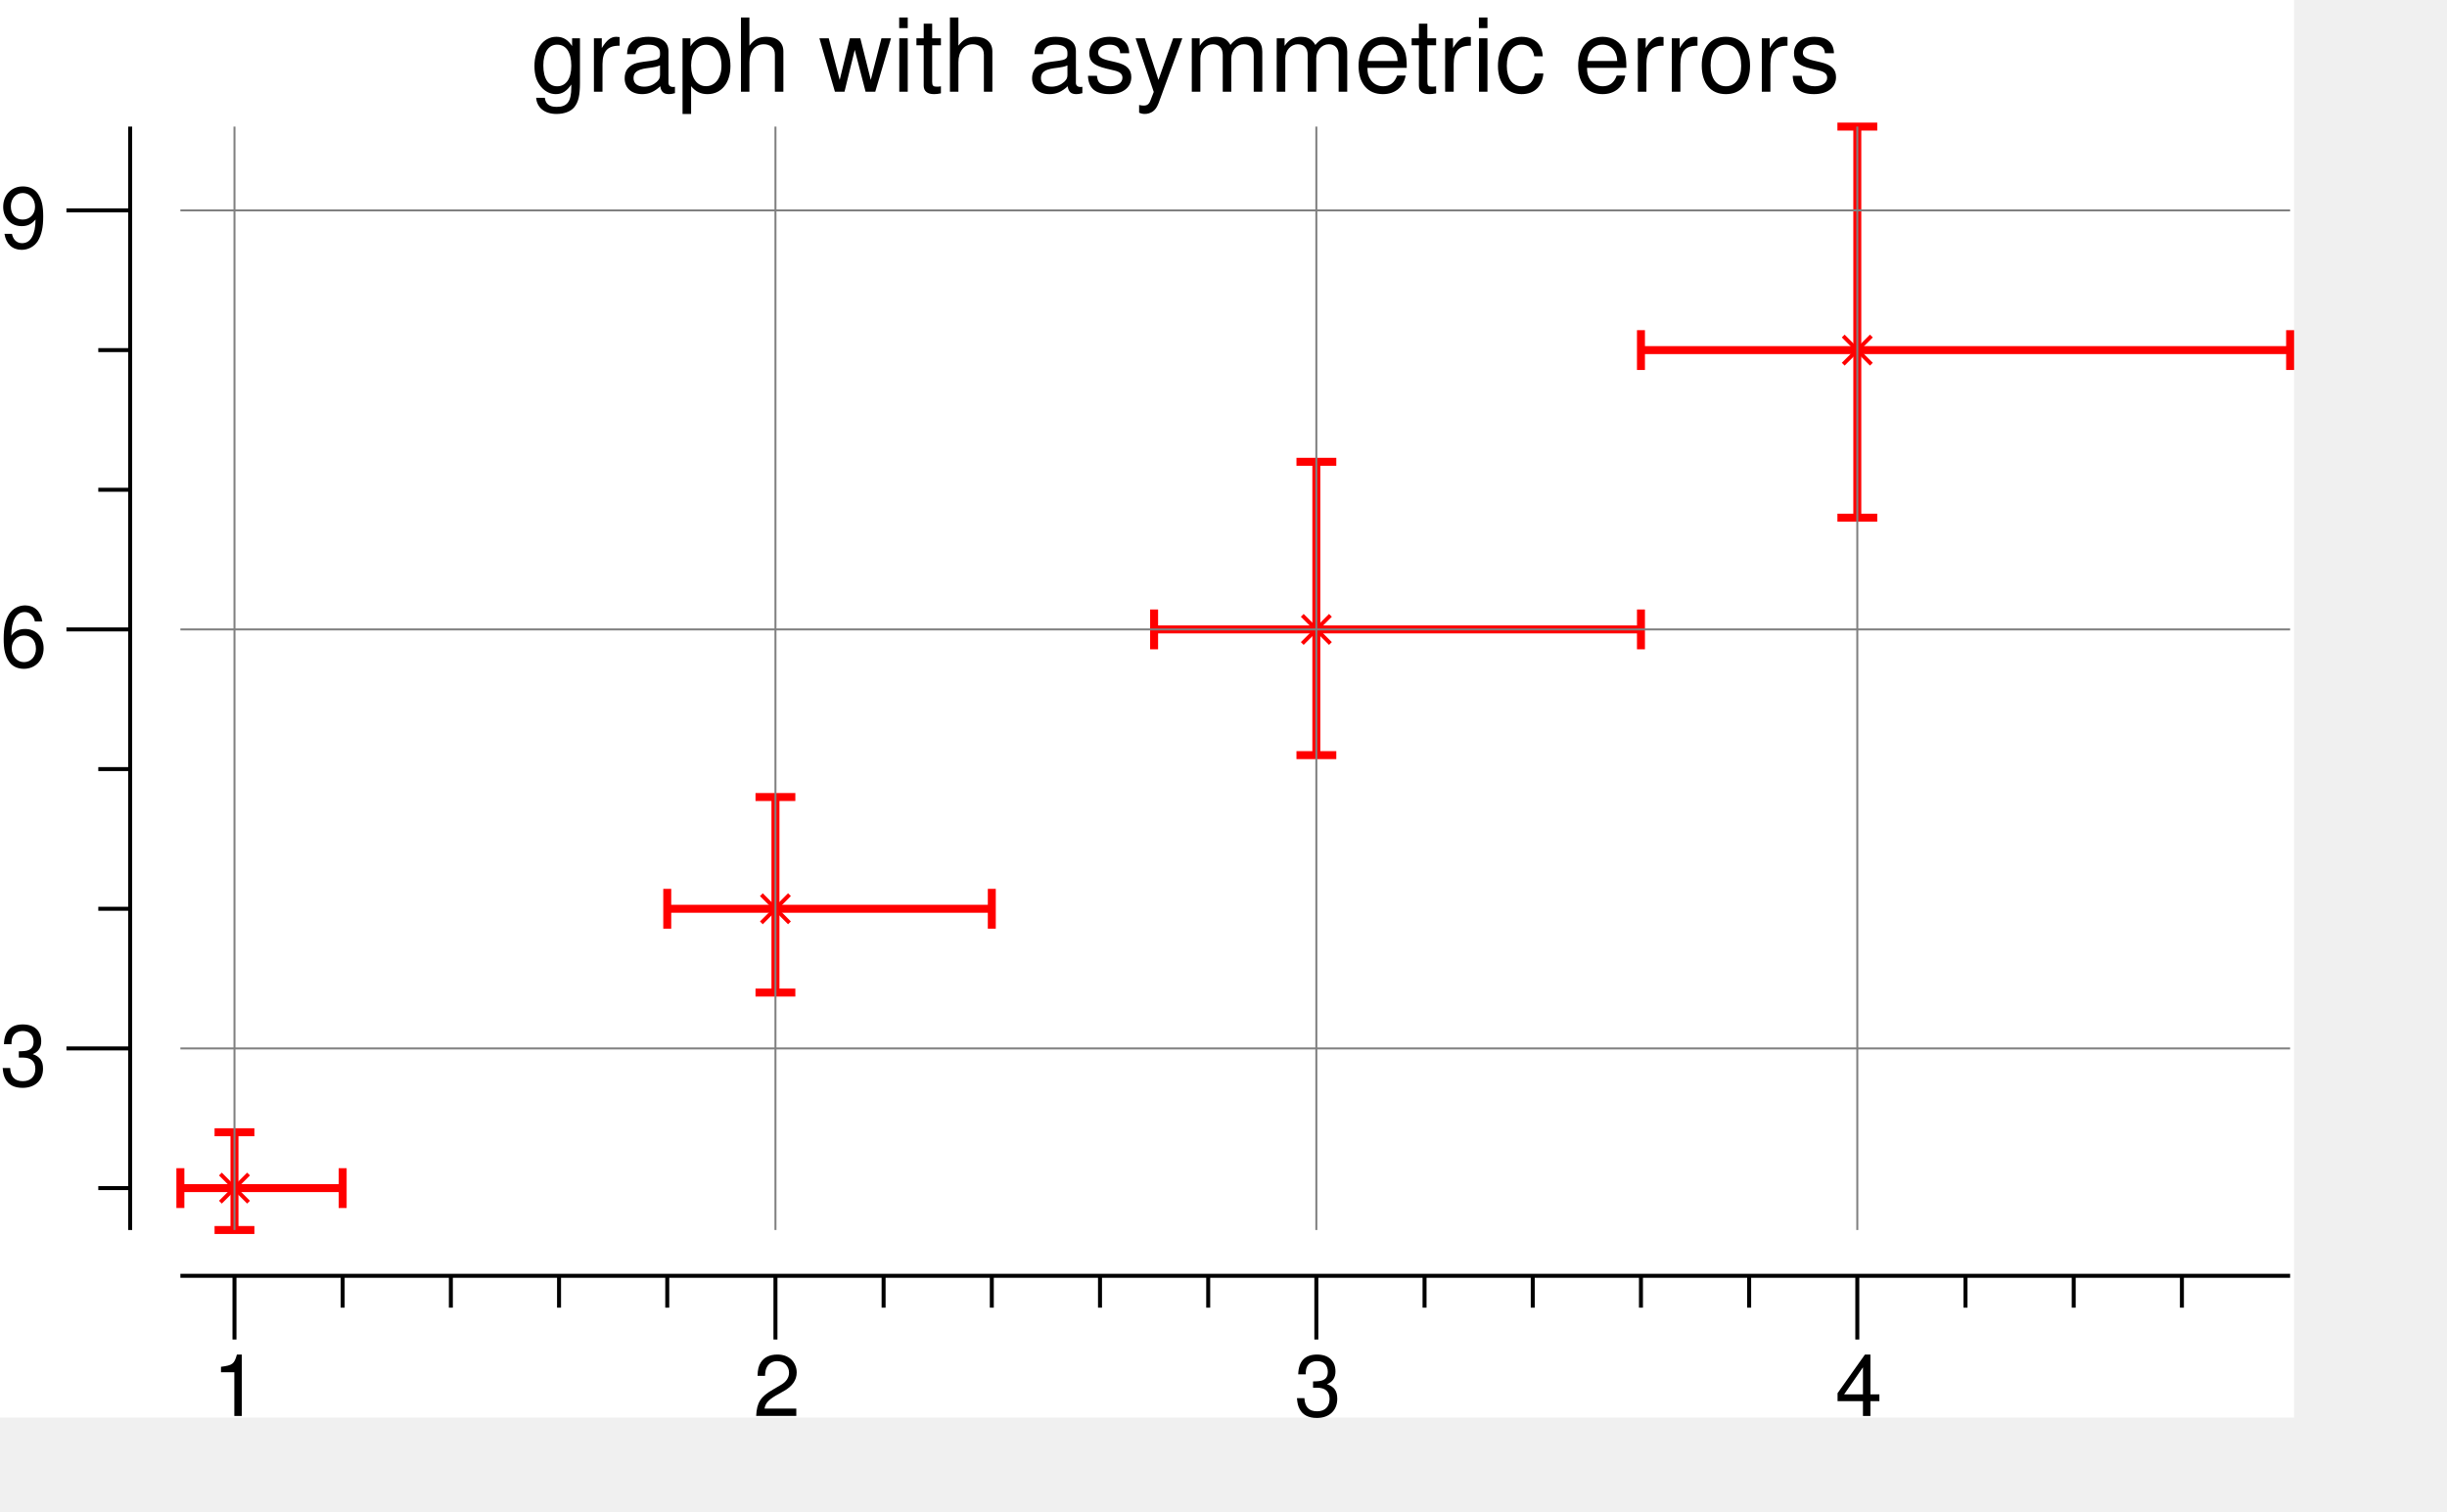
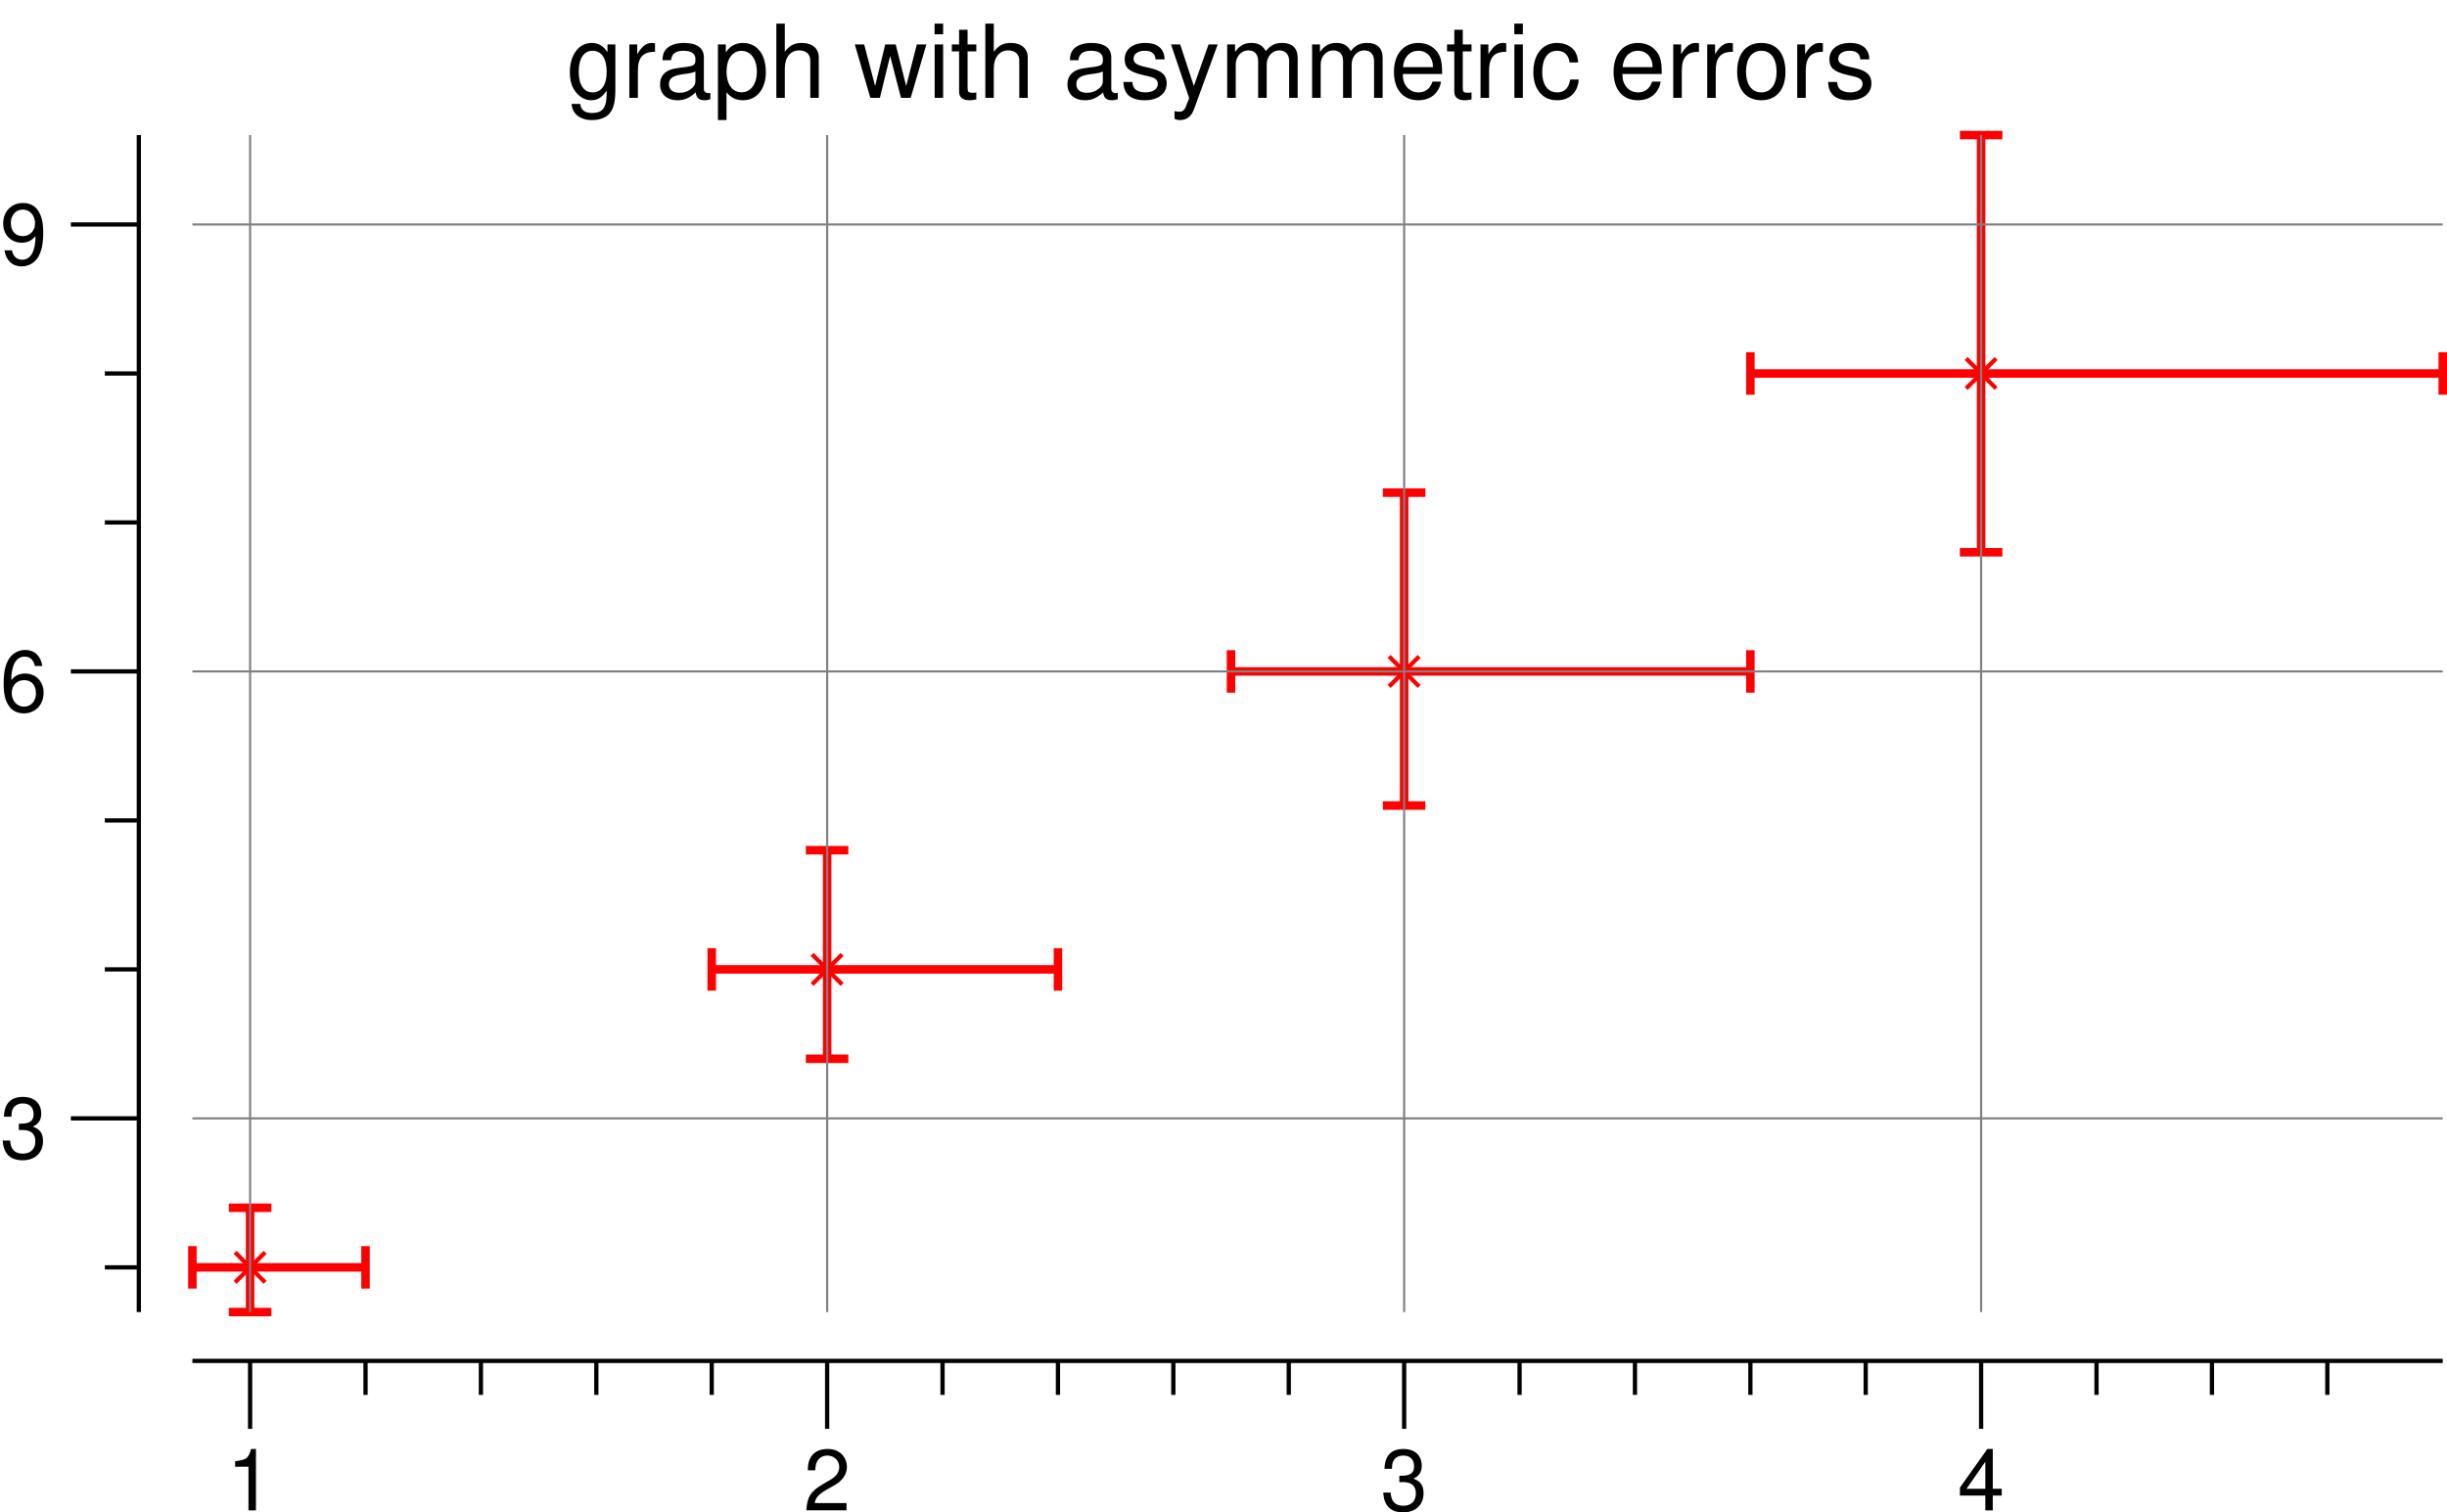
<svg xmlns="http://www.w3.org/2000/svg" width="4in" height="2.472in">
-   <g transform="scale(1, -1) translate(0, -222.49)">
-     <path d="M0,0L360,0L360,222.49L0,222.49Z" style="fill:#FFFFFF" />
-     <text x="83.309" y="-208.09" transform="scale(1, -1)" style="font-family:Helvetica;font-weight:normal;font-style:normal;font-size:12pt">graph with asymmetric errors</text>
-     <text x="33.32" y="-0.25" transform="scale(1, -1)" style="font-family:Helvetica;font-weight:normal;font-style:normal;font-size:10pt">1</text>
-     <text x="118.21" y="-0.25" transform="scale(1, -1)" style="font-family:Helvetica;font-weight:normal;font-style:normal;font-size:10pt">2</text>
-     <text x="203.1" y="-0.25" transform="scale(1, -1)" style="font-family:Helvetica;font-weight:normal;font-style:normal;font-size:10pt">3</text>
-     <text x="287.99" y="-0.25" transform="scale(1, -1)" style="font-family:Helvetica;font-weight:normal;font-style:normal;font-size:10pt">4</text>
-     <path d="M36.796,12.25L36.796,22.25" style="fill:none;stroke:#000000;stroke-width:0.625" />
-     <path d="M121.69,12.25L121.69,22.25" style="fill:none;stroke:#000000;stroke-width:0.625" />
-     <path d="M206.57,12.25L206.57,22.25" style="fill:none;stroke:#000000;stroke-width:0.625" />
-     <path d="M291.46,12.25L291.46,22.25" style="fill:none;stroke:#000000;stroke-width:0.625" />
-     <path d="M53.774,17.25L53.774,22.25" style="fill:none;stroke:#000000;stroke-width:0.625" />
-     <path d="M70.752,17.25L70.752,22.25" style="fill:none;stroke:#000000;stroke-width:0.625" />
-     <path d="M87.729,17.25L87.729,22.25" style="fill:none;stroke:#000000;stroke-width:0.625" />
-     <path d="M104.71,17.25L104.71,22.25" style="fill:none;stroke:#000000;stroke-width:0.625" />
-     <path d="M138.66,17.25L138.66,22.25" style="fill:none;stroke:#000000;stroke-width:0.625" />
-     <path d="M155.64,17.25L155.64,22.25" style="fill:none;stroke:#000000;stroke-width:0.625" />
-     <path d="M172.62,17.25L172.62,22.25" style="fill:none;stroke:#000000;stroke-width:0.625" />
-     <path d="M189.6,17.25L189.6,22.25" style="fill:none;stroke:#000000;stroke-width:0.625" />
-     <path d="M223.55,17.25L223.55,22.25" style="fill:none;stroke:#000000;stroke-width:0.625" />
-     <path d="M240.53,17.25L240.53,22.25" style="fill:none;stroke:#000000;stroke-width:0.625" />
-     <path d="M257.51,17.25L257.51,22.25" style="fill:none;stroke:#000000;stroke-width:0.625" />
-     <path d="M274.49,17.25L274.49,22.25" style="fill:none;stroke:#000000;stroke-width:0.625" />
-     <path d="M308.44,17.25L308.44,22.25" style="fill:none;stroke:#000000;stroke-width:0.625" />
-     <path d="M325.42,17.25L325.42,22.25" style="fill:none;stroke:#000000;stroke-width:0.625" />
-     <path d="M342.4,17.25L342.4,22.25" style="fill:none;stroke:#000000;stroke-width:0.625" />
-     <path d="M28.307,22.25L359.38,22.25" style="fill:none;stroke:#000000;stroke-width:0.625" />
-     <text x="0" y="-52.061" transform="scale(1, -1)" style="font-family:Helvetica;font-weight:normal;font-style:normal;font-size:10pt">3</text>
-     <text x="0" y="-117.83" transform="scale(1, -1)" style="font-family:Helvetica;font-weight:normal;font-style:normal;font-size:10pt">6</text>
-     <text x="0" y="-183.59" transform="scale(1, -1)" style="font-family:Helvetica;font-weight:normal;font-style:normal;font-size:10pt">9</text>
-     <path d="M10.425,57.936L20.425,57.936" style="fill:none;stroke:#000000;stroke-width:0.625" />
-     <path d="M10.425,123.7L20.425,123.7" style="fill:none;stroke:#000000;stroke-width:0.625" />
-     <path d="M10.425,189.47L20.425,189.47" style="fill:none;stroke:#000000;stroke-width:0.625" />
-     <path d="M15.425,36.014L20.425,36.014" style="fill:none;stroke:#000000;stroke-width:0.625" />
-     <path d="M15.425,79.857L20.425,79.857" style="fill:none;stroke:#000000;stroke-width:0.625" />
-     <path d="M15.425,101.78L20.425,101.78" style="fill:none;stroke:#000000;stroke-width:0.625" />
-     <path d="M15.425,145.62L20.425,145.62" style="fill:none;stroke:#000000;stroke-width:0.625" />
-     <path d="M15.425,167.54L20.425,167.54" style="fill:none;stroke:#000000;stroke-width:0.625" />
-     <path d="M20.425,29.437L20.425,202.62" style="fill:none;stroke:#000000;stroke-width:0.625" />
-     <path d="M34.586,33.804L39.006,38.223" style="fill:none;stroke:#FF0000;stroke-width:0.625" />
-     <path d="M34.586,38.223L39.006,33.804" style="fill:none;stroke:#FF0000;stroke-width:0.625" />
-     <path d="M119.48,77.648L123.89,82.067" style="fill:none;stroke:#FF0000;stroke-width:0.625" />
-     <path d="M119.48,82.067L123.89,77.648" style="fill:none;stroke:#FF0000;stroke-width:0.625" />
-     <path d="M204.36,121.49L208.78,125.91" style="fill:none;stroke:#FF0000;stroke-width:0.625" />
-     <path d="M204.36,125.91L208.78,121.49" style="fill:none;stroke:#FF0000;stroke-width:0.625" />
-     <path d="M289.25,165.33L293.67,169.75" style="fill:none;stroke:#FF0000;stroke-width:0.625" />
-     <path d="M289.25,169.75L293.67,165.33" style="fill:none;stroke:#FF0000;stroke-width:0.625" />
-     <path d="M28.307,36.014L53.774,36.014" style="fill:none;stroke:#FF0000;stroke-width:1.25" />
-     <path d="M28.307,32.889L28.307,39.139" style="fill:none;stroke:#FF0000;stroke-width:1.25" />
-     <path d="M53.774,32.889L53.774,39.139" style="fill:none;stroke:#FF0000;stroke-width:1.25" />
-     <path d="M104.71,79.857L155.64,79.857" style="fill:none;stroke:#FF0000;stroke-width:1.25" />
-     <path d="M104.71,76.732L104.71,82.982" style="fill:none;stroke:#FF0000;stroke-width:1.25" />
-     <path d="M155.64,76.732L155.64,82.982" style="fill:none;stroke:#FF0000;stroke-width:1.25" />
-     <path d="M181.11,123.7L257.51,123.7" style="fill:none;stroke:#FF0000;stroke-width:1.25" />
-     <path d="M181.11,120.58L181.11,126.83" style="fill:none;stroke:#FF0000;stroke-width:1.25" />
-     <path d="M257.51,120.58L257.51,126.83" style="fill:none;stroke:#FF0000;stroke-width:1.25" />
-     <path d="M257.51,167.54L359.38,167.54" style="fill:none;stroke:#FF0000;stroke-width:1.25" />
-     <path d="M257.51,164.42L257.51,170.67" style="fill:none;stroke:#FF0000;stroke-width:1.25" />
-     <path d="M359.38,164.42L359.38,170.67" style="fill:none;stroke:#FF0000;stroke-width:1.25" />
-     <path d="M36.796,29.437L36.796,44.782" style="fill:none;stroke:#FF0000;stroke-width:1.25" />
-     <path d="M33.671,29.437L39.921,29.437" style="fill:none;stroke:#FF0000;stroke-width:1.25" />
-     <path d="M33.671,44.782L39.921,44.782" style="fill:none;stroke:#FF0000;stroke-width:1.25" />
-     <path d="M121.69,66.704L121.69,97.395" style="fill:none;stroke:#FF0000;stroke-width:1.25" />
-     <path d="M118.56,66.704L124.81,66.704" style="fill:none;stroke:#FF0000;stroke-width:1.25" />
-     <path d="M118.56,97.395L124.81,97.395" style="fill:none;stroke:#FF0000;stroke-width:1.25" />
-     <path d="M206.57,103.97L206.57,150.01" style="fill:none;stroke:#FF0000;stroke-width:1.25" />
-     <path d="M203.45,103.97L209.7,103.97" style="fill:none;stroke:#FF0000;stroke-width:1.25" />
-     <path d="M203.45,150.01L209.7,150.01" style="fill:none;stroke:#FF0000;stroke-width:1.25" />
-     <path d="M291.46,141.24L291.46,202.62" style="fill:none;stroke:#FF0000;stroke-width:1.25" />
-     <path d="M288.34,141.24L294.59,141.24" style="fill:none;stroke:#FF0000;stroke-width:1.25" />
-     <path d="M288.34,202.62L294.59,202.62" style="fill:none;stroke:#FF0000;stroke-width:1.25" />
-     <path d="M36.796,29.437L36.796,202.62" style="fill:none;stroke:#808080;stroke-width:0.312" />
-     <path d="M121.69,29.437L121.69,202.62" style="fill:none;stroke:#808080;stroke-width:0.312" />
-     <path d="M206.57,29.437L206.57,202.62" style="fill:none;stroke:#808080;stroke-width:0.312" />
-     <path d="M291.46,29.437L291.46,202.62" style="fill:none;stroke:#808080;stroke-width:0.312" />
-     <path d="M28.307,57.936L359.38,57.936" style="fill:none;stroke:#808080;stroke-width:0.312" />
-     <path d="M28.307,123.7L359.38,123.7" style="fill:none;stroke:#808080;stroke-width:0.312" />
-     <path d="M28.307,189.47L359.38,189.47" style="fill:none;stroke:#808080;stroke-width:0.312" />
+   <g transform="scale(1, -1) translate(0, -237.33)">
+     <path d="M0,0L384,0L384,237.33L0,237.33Z" style="fill:#FFFFFF" />
+     <text x="88.863" y="-221.97" transform="scale(1, -1)" style="font-family:Helvetica;font-weight:normal;font-style:normal;font-size:12pt">graph with asymmetric errors</text>
+     <text x="35.541" y="-0.267" transform="scale(1, -1)" style="font-family:Helvetica;font-weight:normal;font-style:normal;font-size:10pt">1</text>
+     <text x="126.09" y="-0.267" transform="scale(1, -1)" style="font-family:Helvetica;font-weight:normal;font-style:normal;font-size:10pt">2</text>
+     <text x="216.64" y="-0.267" transform="scale(1, -1)" style="font-family:Helvetica;font-weight:normal;font-style:normal;font-size:10pt">3</text>
+     <text x="307.19" y="-0.267" transform="scale(1, -1)" style="font-family:Helvetica;font-weight:normal;font-style:normal;font-size:10pt">4</text>
+     <path d="M39.249,13.066L39.249,23.733" style="fill:none;stroke:#000000;stroke-width:0.667" />
+     <path d="M129.8,13.066L129.8,23.733" style="fill:none;stroke:#000000;stroke-width:0.667" />
+     <path d="M220.35,13.066L220.35,23.733" style="fill:none;stroke:#000000;stroke-width:0.667" />
+     <path d="M310.89,13.066L310.89,23.733" style="fill:none;stroke:#000000;stroke-width:0.667" />
+     <path d="M57.359,18.4L57.359,23.733" style="fill:none;stroke:#000000;stroke-width:0.667" />
+     <path d="M75.468,18.4L75.468,23.733" style="fill:none;stroke:#000000;stroke-width:0.667" />
+     <path d="M93.578,18.4L93.578,23.733" style="fill:none;stroke:#000000;stroke-width:0.667" />
+     <path d="M111.69,18.4L111.69,23.733" style="fill:none;stroke:#000000;stroke-width:0.667" />
+     <path d="M147.91,18.4L147.91,23.733" style="fill:none;stroke:#000000;stroke-width:0.667" />
+     <path d="M166.02,18.4L166.02,23.733" style="fill:none;stroke:#000000;stroke-width:0.667" />
+     <path d="M184.13,18.4L184.13,23.733" style="fill:none;stroke:#000000;stroke-width:0.667" />
+     <path d="M202.24,18.4L202.24,23.733" style="fill:none;stroke:#000000;stroke-width:0.667" />
+     <path d="M238.46,18.4L238.46,23.733" style="fill:none;stroke:#000000;stroke-width:0.667" />
+     <path d="M256.57,18.4L256.57,23.733" style="fill:none;stroke:#000000;stroke-width:0.667" />
+     <path d="M274.68,18.4L274.68,23.733" style="fill:none;stroke:#000000;stroke-width:0.667" />
+     <path d="M292.78,18.4L292.78,23.733" style="fill:none;stroke:#000000;stroke-width:0.667" />
+     <path d="M329,18.4L329,23.733" style="fill:none;stroke:#000000;stroke-width:0.667" />
+     <path d="M347.11,18.4L347.11,23.733" style="fill:none;stroke:#000000;stroke-width:0.667" />
+     <path d="M365.22,18.4L365.22,23.733" style="fill:none;stroke:#000000;stroke-width:0.667" />
+     <path d="M30.194,23.733L383.33,23.733" style="fill:none;stroke:#000000;stroke-width:0.667" />
+     <text x="0" y="-55.532" transform="scale(1, -1)" style="font-family:Helvetica;font-weight:normal;font-style:normal;font-size:10pt">3</text>
+     <text x="0" y="-125.68" transform="scale(1, -1)" style="font-family:Helvetica;font-weight:normal;font-style:normal;font-size:10pt">6</text>
+     <text x="0" y="-195.83" transform="scale(1, -1)" style="font-family:Helvetica;font-weight:normal;font-style:normal;font-size:10pt">9</text>
+     <path d="M11.12,61.798L21.786,61.798" style="fill:none;stroke:#000000;stroke-width:0.667" />
+     <path d="M11.12,131.95L21.786,131.95" style="fill:none;stroke:#000000;stroke-width:0.667" />
+     <path d="M11.12,202.1L21.786,202.1" style="fill:none;stroke:#000000;stroke-width:0.667" />
+     <path d="M16.453,38.415L21.786,38.415" style="fill:none;stroke:#000000;stroke-width:0.667" />
+     <path d="M16.453,85.181L21.786,85.181" style="fill:none;stroke:#000000;stroke-width:0.667" />
+     <path d="M16.453,108.56L21.786,108.56" style="fill:none;stroke:#000000;stroke-width:0.667" />
+     <path d="M16.453,155.33L21.786,155.33" style="fill:none;stroke:#000000;stroke-width:0.667" />
+     <path d="M16.453,178.71L21.786,178.71" style="fill:none;stroke:#000000;stroke-width:0.667" />
+     <path d="M21.786,31.4L21.786,216.13" style="fill:none;stroke:#000000;stroke-width:0.667" />
+     <path d="M36.892,36.058L41.606,40.772" style="fill:none;stroke:#FF0000;stroke-width:0.667" />
+     <path d="M36.892,40.772L41.606,36.058" style="fill:none;stroke:#FF0000;stroke-width:0.667" />
+     <path d="M127.44,82.824L132.15,87.538" style="fill:none;stroke:#FF0000;stroke-width:0.667" />
+     <path d="M127.44,87.538L132.15,82.824" style="fill:none;stroke:#FF0000;stroke-width:0.667" />
+     <path d="M217.99,129.59L222.7,134.3" style="fill:none;stroke:#FF0000;stroke-width:0.667" />
+     <path d="M217.99,134.3L222.7,129.59" style="fill:none;stroke:#FF0000;stroke-width:0.667" />
+     <path d="M308.54,176.36L313.25,181.07" style="fill:none;stroke:#FF0000;stroke-width:0.667" />
+     <path d="M308.54,181.07L313.25,176.36" style="fill:none;stroke:#FF0000;stroke-width:0.667" />
+     <path d="M30.194,38.415L57.359,38.415" style="fill:none;stroke:#FF0000;stroke-width:1.333" />
+     <path d="M30.194,35.081L30.194,41.748" style="fill:none;stroke:#FF0000;stroke-width:1.333" />
+     <path d="M57.359,35.081L57.359,41.748" style="fill:none;stroke:#FF0000;stroke-width:1.333" />
+     <path d="M111.69,85.181L166.02,85.181" style="fill:none;stroke:#FF0000;stroke-width:1.333" />
+     <path d="M111.69,81.848L111.69,88.514" style="fill:none;stroke:#FF0000;stroke-width:1.333" />
+     <path d="M166.02,81.848L166.02,88.514" style="fill:none;stroke:#FF0000;stroke-width:1.333" />
+     <path d="M193.18,131.95L274.68,131.95" style="fill:none;stroke:#FF0000;stroke-width:1.333" />
+     <path d="M193.18,128.61L193.18,135.28" style="fill:none;stroke:#FF0000;stroke-width:1.333" />
+     <path d="M274.68,128.61L274.68,135.28" style="fill:none;stroke:#FF0000;stroke-width:1.333" />
+     <path d="M274.68,178.71L383.33,178.71" style="fill:none;stroke:#FF0000;stroke-width:1.333" />
+     <path d="M274.68,175.38L274.68,182.05" style="fill:none;stroke:#FF0000;stroke-width:1.333" />
+     <path d="M383.33,175.38L383.33,182.05" style="fill:none;stroke:#FF0000;stroke-width:1.333" />
+     <path d="M39.249,31.4L39.249,47.768" style="fill:none;stroke:#FF0000;stroke-width:1.333" />
+     <path d="M35.916,31.4L42.582,31.4" style="fill:none;stroke:#FF0000;stroke-width:1.333" />
+     <path d="M35.916,47.768L42.582,47.768" style="fill:none;stroke:#FF0000;stroke-width:1.333" />
+     <path d="M129.8,71.151L129.8,103.89" style="fill:none;stroke:#FF0000;stroke-width:1.333" />
+     <path d="M126.46,71.151L133.13,71.151" style="fill:none;stroke:#FF0000;stroke-width:1.333" />
+     <path d="M126.46,103.89L133.13,103.89" style="fill:none;stroke:#FF0000;stroke-width:1.333" />
+     <path d="M220.35,110.9L220.35,160.01" style="fill:none;stroke:#FF0000;stroke-width:1.333" />
+     <path d="M217.01,110.9L223.68,110.9" style="fill:none;stroke:#FF0000;stroke-width:1.333" />
+     <path d="M217.01,160.01L223.68,160.01" style="fill:none;stroke:#FF0000;stroke-width:1.333" />
+     <path d="M310.89,150.65L310.89,216.13" style="fill:none;stroke:#FF0000;stroke-width:1.333" />
+     <path d="M307.56,150.65L314.23,150.65" style="fill:none;stroke:#FF0000;stroke-width:1.333" />
+     <path d="M307.56,216.13L314.23,216.13" style="fill:none;stroke:#FF0000;stroke-width:1.333" />
+     <path d="M39.249,31.4L39.249,216.13" style="fill:none;stroke:#808080;stroke-width:0.333" />
+     <path d="M129.8,31.4L129.8,216.13" style="fill:none;stroke:#808080;stroke-width:0.333" />
+     <path d="M220.35,31.4L220.35,216.13" style="fill:none;stroke:#808080;stroke-width:0.333" />
+     <path d="M310.89,31.4L310.89,216.13" style="fill:none;stroke:#808080;stroke-width:0.333" />
+     <path d="M30.194,61.798L383.33,61.798" style="fill:none;stroke:#808080;stroke-width:0.333" />
+     <path d="M30.194,131.95L383.33,131.95" style="fill:none;stroke:#808080;stroke-width:0.333" />
+     <path d="M30.194,202.1L383.33,202.1" style="fill:none;stroke:#808080;stroke-width:0.333" />
  </g>
</svg>
